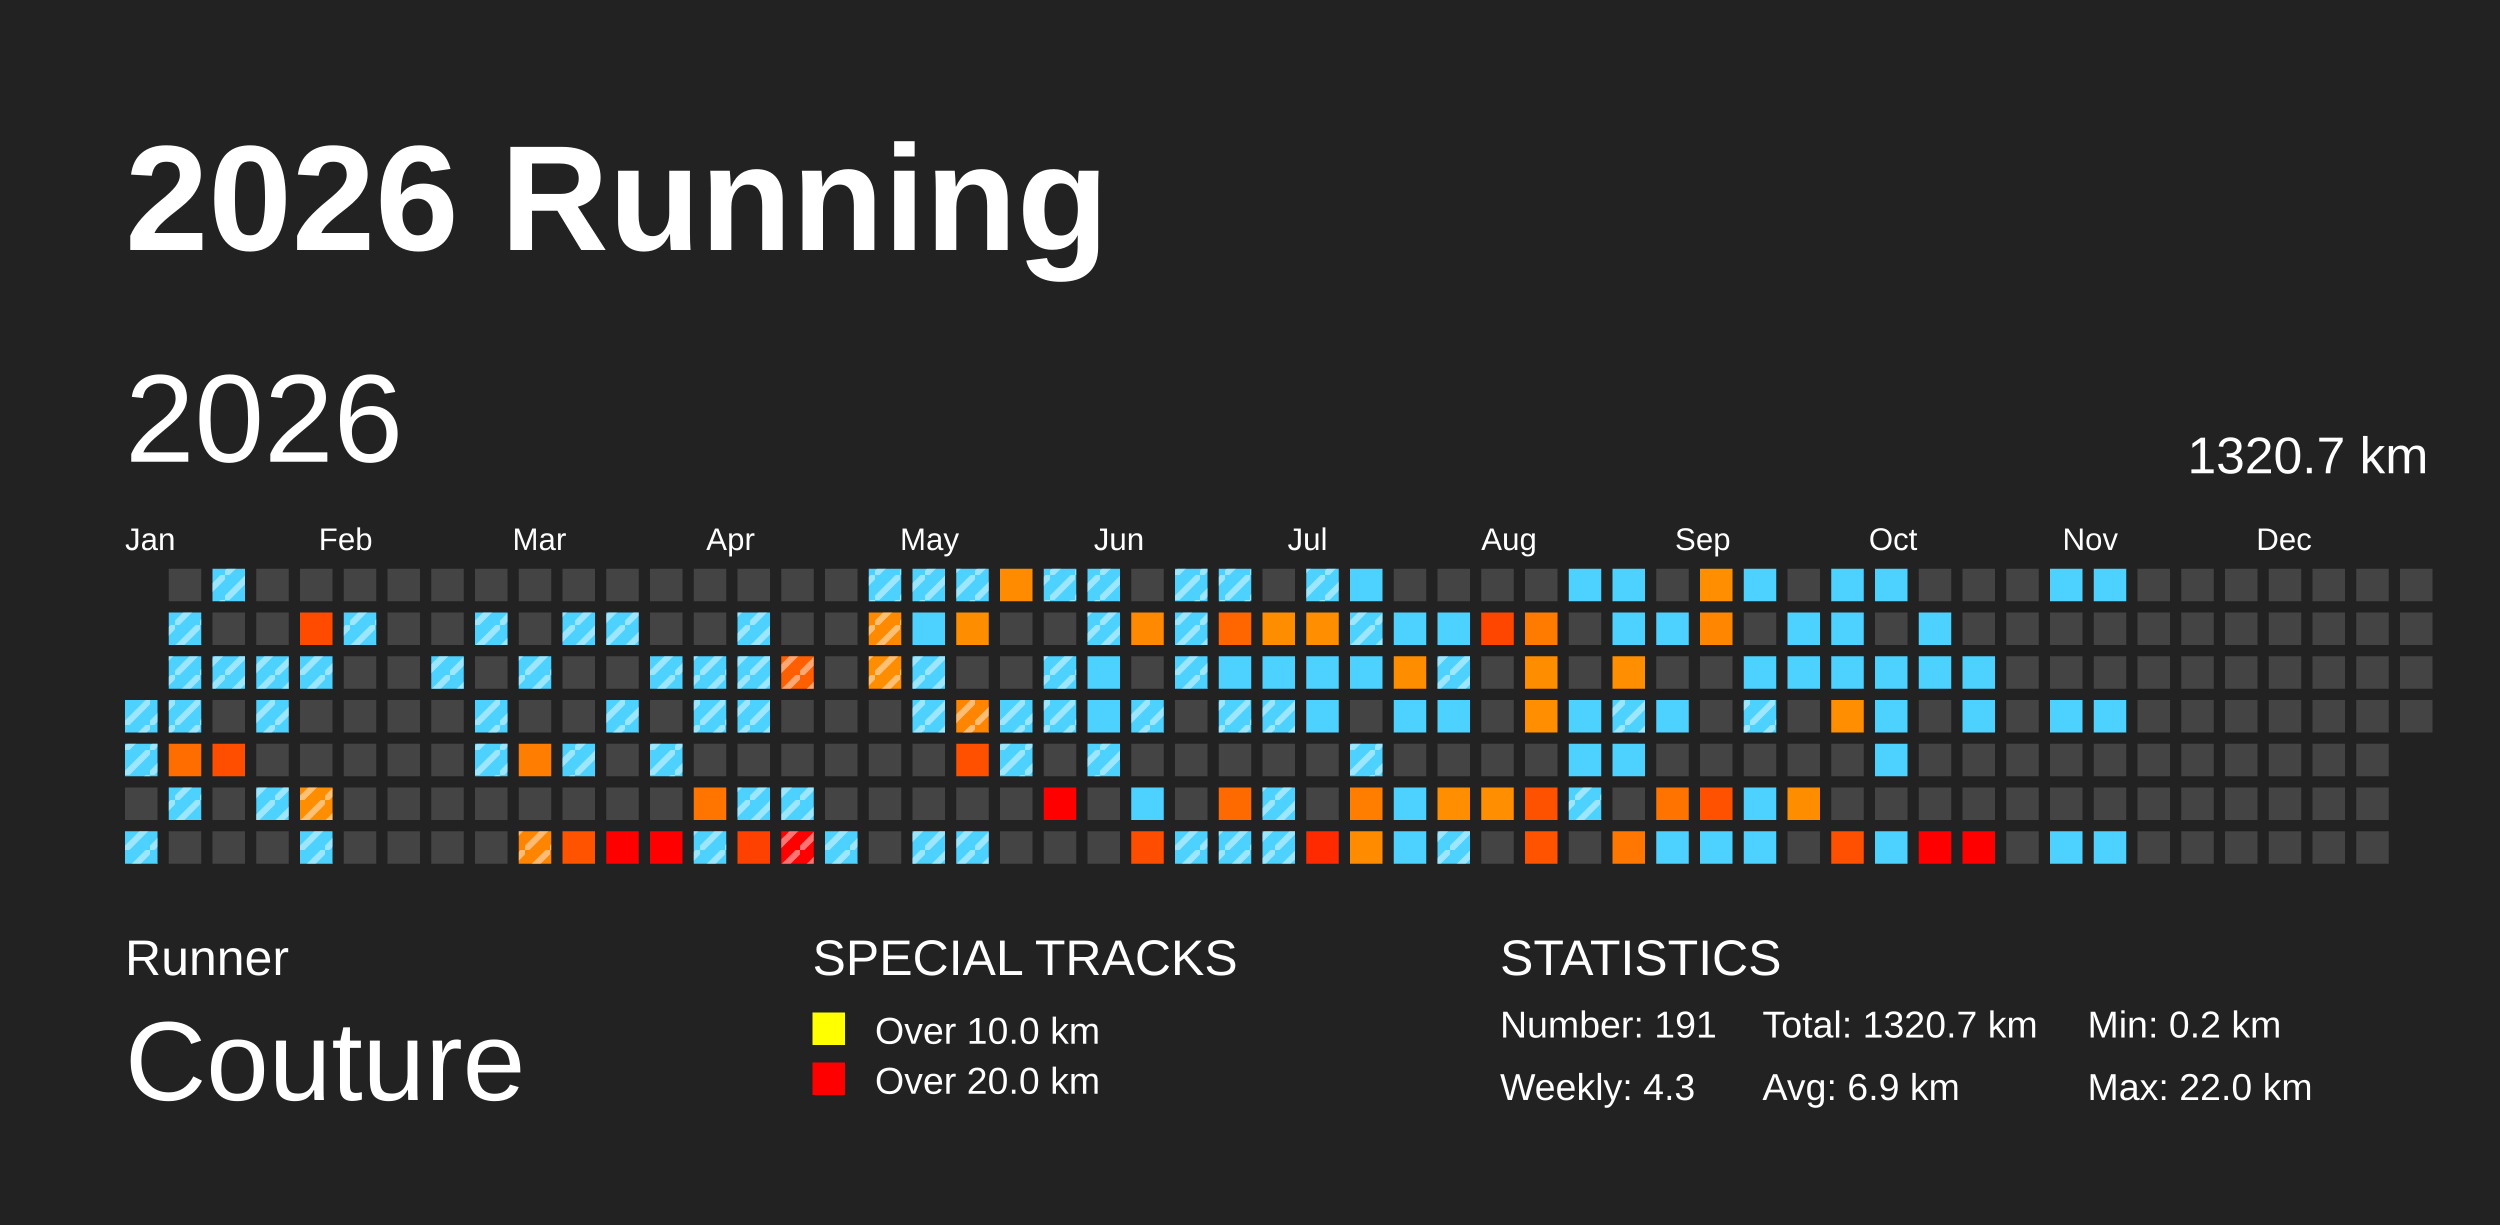
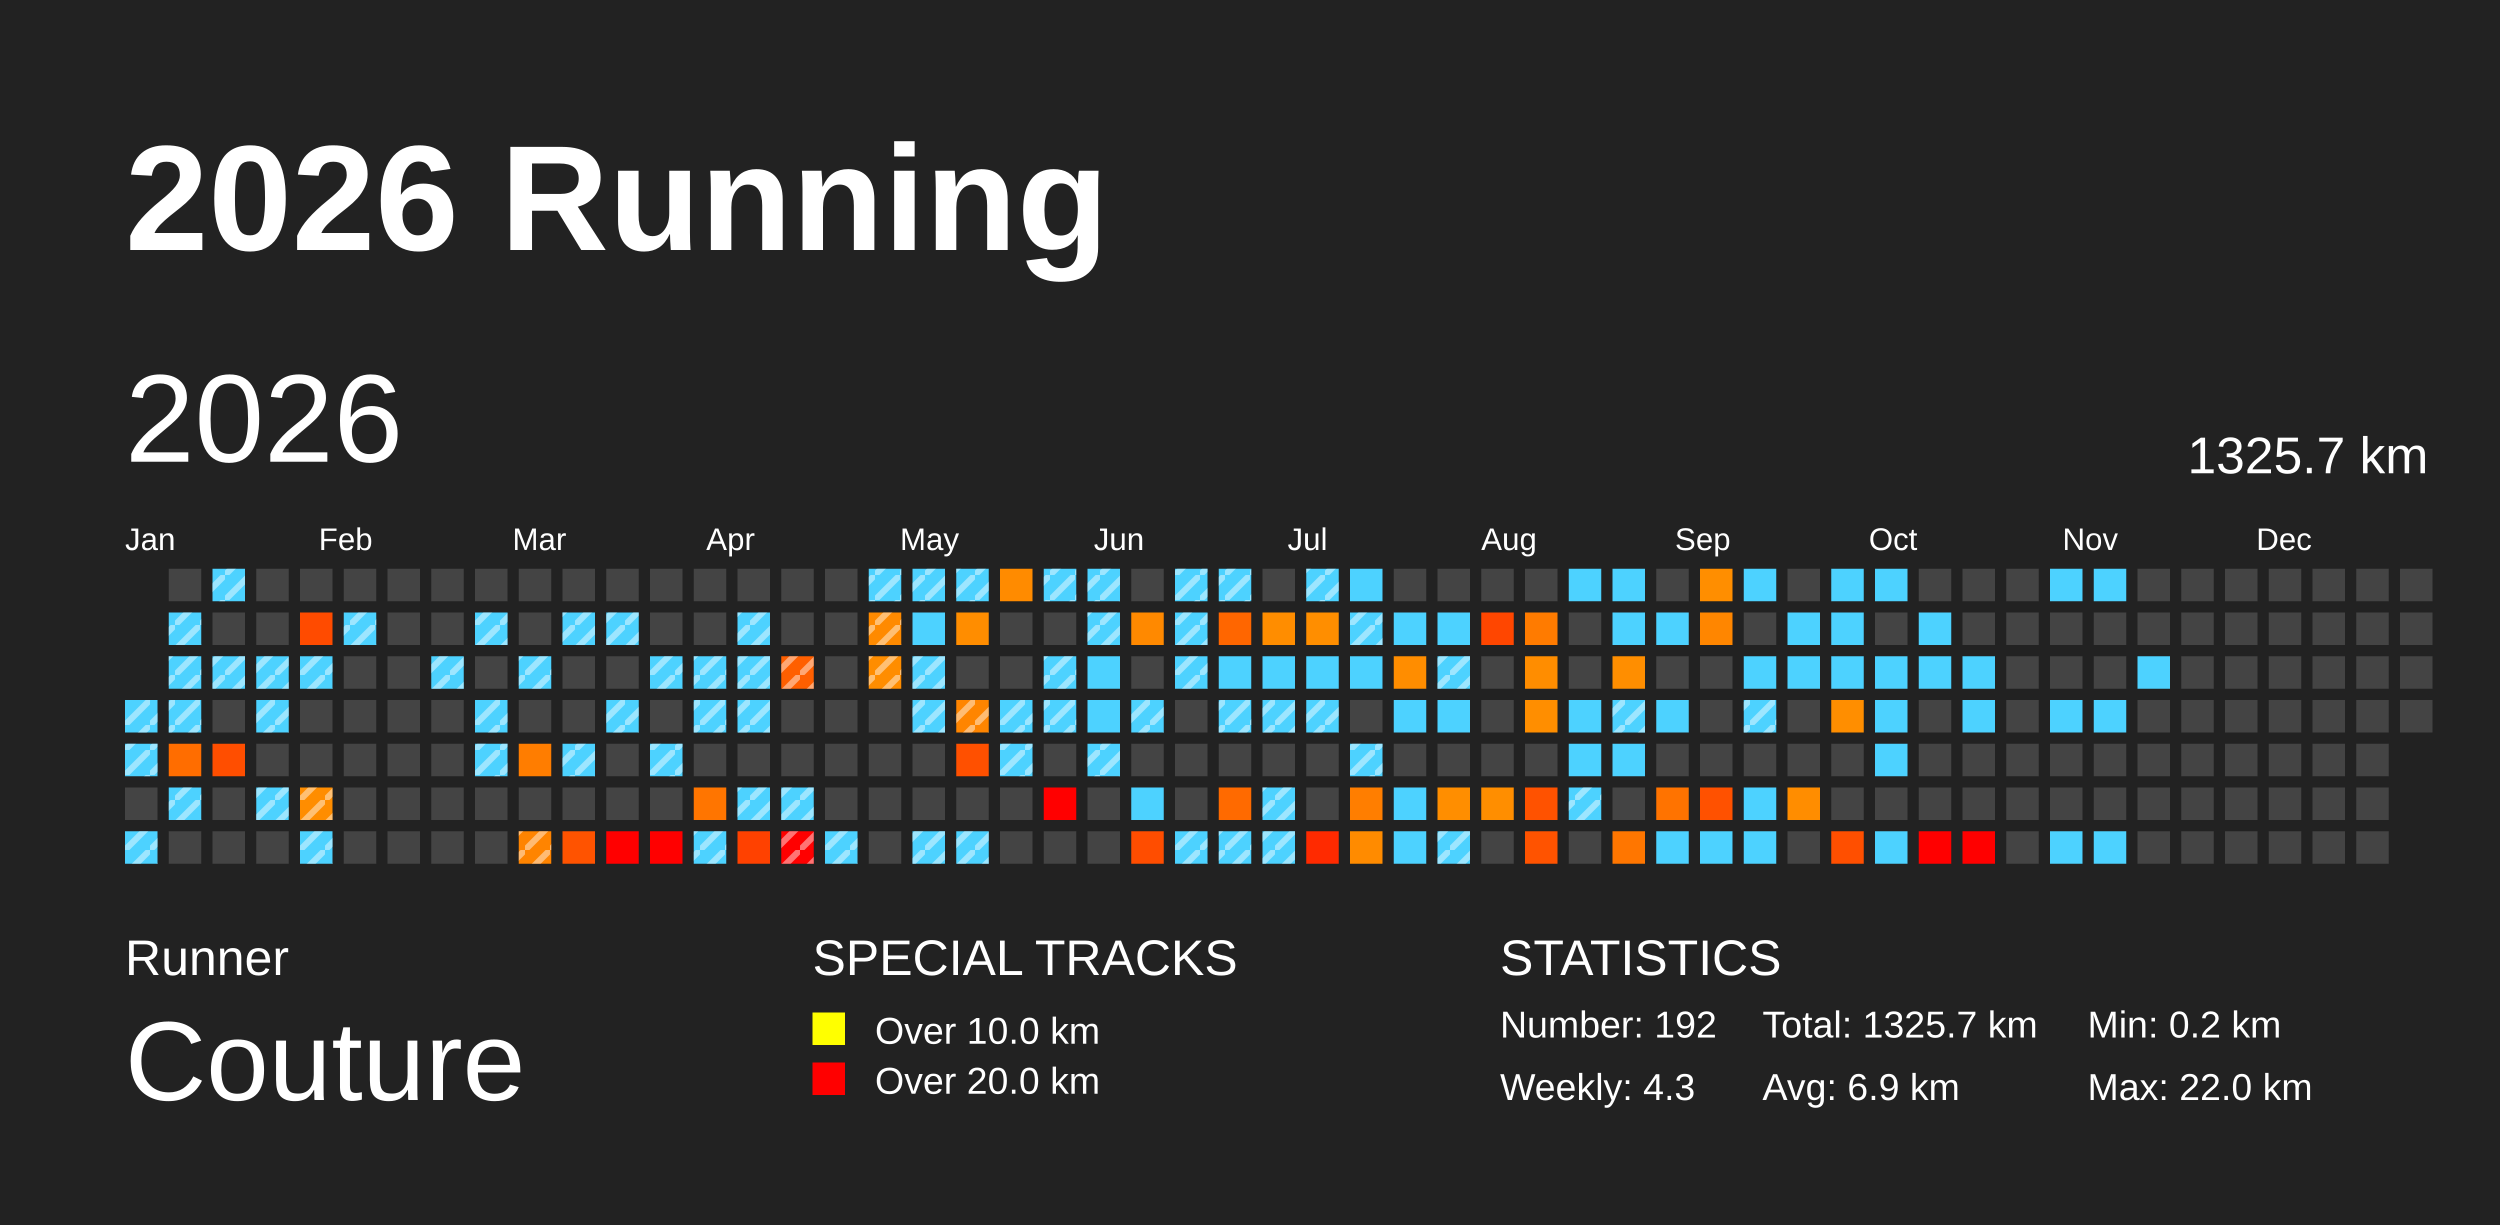
<svg xmlns="http://www.w3.org/2000/svg" baseProfile="full" height="98mm" version="1.1" viewBox="0,0,200,98" width="200mm">
  <defs>
    <pattern height="2" id="indoor-stripe" patternUnits="userSpaceOnUse" width="2">
      <line stroke="white" stroke-opacity="0.45" stroke-width="0.5" x1="0" x2="2" y1="2" y2="0" />
    </pattern>
  </defs>
  <rect fill="#222222" height="98" width="200" x="0" y="0" />
  <text fill="#FFFFFF" style="font-size:12px; font-family:Arial; font-weight:bold;" x="10" y="20">2026 Running</text>
  <text fill="#FFFFFF" style="font-size:4px; font-family:Arial" x="10" y="78">Runner</text>
  <text fill="#FFFFFF" style="font-size:9px; font-family:Arial" x="10" y="88">Couture</text>
  <text fill="#FFFFFF" style="font-size:4px; font-family:Arial" x="65" y="78">SPECIAL TRACKS</text>
  <rect fill="yellow" height="2.6" width="2.6" x="65" y="81" />
  <text fill="#FFFFFF" style="font-size:3px; font-family:Arial" x="70" y="83.5">Over 10.0 km</text>
  <rect fill="red" height="2.6" width="2.6" x="65" y="85" />
  <text fill="#FFFFFF" style="font-size:3px; font-family:Arial" x="70" y="87.5">Over 20.0 km</text>
  <text fill="#FFFFFF" style="font-size:4px; font-family:Arial" x="120" y="78">STATISTICS</text>
-   <text fill="#FFFFFF" style="font-size:3px; font-family:Arial" x="120" y="83">Number: 191</text>
+   <text fill="#FFFFFF" style="font-size:3px; font-family:Arial" x="120" y="83">Number: 192</text>
  <text fill="#FFFFFF" style="font-size:3px; font-family:Arial" x="120" y="88">Weekly: 4.3</text>
-   <text fill="#FFFFFF" style="font-size:3px; font-family:Arial" x="141" y="83">Total: 1320.7 km</text>
+   <text fill="#FFFFFF" style="font-size:3px; font-family:Arial" x="141" y="83">Total: 1325.7 km</text>
  <text fill="#FFFFFF" style="font-size:3px; font-family:Arial" x="141" y="88">Avg: 6.9 km</text>
  <text fill="#FFFFFF" style="font-size:3px; font-family:Arial" x="167" y="83">Min: 0.2 km</text>
  <text fill="#FFFFFF" style="font-size:3px; font-family:Arial" x="167" y="88">Max: 22.0 km</text>
  <text dominant-baseline="hanging" fill="#FFFFFF" style="font-size:10.0px; font-family:Arial;" x="10" y="30">2026</text>
-   <text dominant-baseline="hanging" fill="#FFFFFF" style="font-size:4.125px; font-family:Arial;" x="175" y="35">1320.7 km</text>
+   <text dominant-baseline="hanging" fill="#FFFFFF" style="font-size:4.125px; font-family:Arial;" x="175" y="35">1325.7 km</text>
  <text fill="#FFFFFF" style="font-size:2.5px; font-family:Arial" x="10.0" y="44">Jan</text>
  <text fill="#FFFFFF" style="font-size:2.5px; font-family:Arial" x="25.5" y="44">Feb</text>
  <text fill="#FFFFFF" style="font-size:2.5px; font-family:Arial" x="41.0" y="44">Mar</text>
  <text fill="#FFFFFF" style="font-size:2.5px; font-family:Arial" x="56.5" y="44">Apr</text>
  <text fill="#FFFFFF" style="font-size:2.5px; font-family:Arial" x="72.0" y="44">May</text>
  <text fill="#FFFFFF" style="font-size:2.5px; font-family:Arial" x="87.5" y="44">Jun</text>
  <text fill="#FFFFFF" style="font-size:2.5px; font-family:Arial" x="103.0" y="44">Jul</text>
  <text fill="#FFFFFF" style="font-size:2.5px; font-family:Arial" x="118.5" y="44">Aug</text>
  <text fill="#FFFFFF" style="font-size:2.5px; font-family:Arial" x="134.0" y="44">Sep</text>
  <text fill="#FFFFFF" style="font-size:2.5px; font-family:Arial" x="149.5" y="44">Oct</text>
  <text fill="#FFFFFF" style="font-size:2.5px; font-family:Arial" x="165.0" y="44">Nov</text>
  <text fill="#FFFFFF" style="font-size:2.5px; font-family:Arial" x="180.5" y="44">Dec</text>
  <rect fill="#4dd2ff" height="2.6" width="2.6" x="10.0" y="56.0" />
  <rect fill="url(#indoor-stripe)" height="2.6" style="pointer-events: none;" width="2.6" x="10.0" y="56.0" />
  <rect fill="#4dd2ff" height="2.6" width="2.6" x="10.0" y="59.5" />
  <rect fill="url(#indoor-stripe)" height="2.6" style="pointer-events: none;" width="2.6" x="10.0" y="59.5" />
  <rect fill="#444444" height="2.6" width="2.6" x="10.0" y="63.0" />
  <rect fill="#4dd2ff" height="2.6" width="2.6" x="10.0" y="66.5" />
  <rect fill="url(#indoor-stripe)" height="2.6" style="pointer-events: none;" width="2.6" x="10.0" y="66.5" />
  <rect fill="#444444" height="2.6" width="2.6" x="13.5" y="45.5" />
  <rect fill="#4dd2ff" height="2.6" width="2.6" x="13.5" y="49.0" />
  <rect fill="url(#indoor-stripe)" height="2.6" style="pointer-events: none;" width="2.6" x="13.5" y="49.0" />
  <rect fill="#4dd2ff" height="2.6" width="2.6" x="13.5" y="52.5" />
  <rect fill="url(#indoor-stripe)" height="2.6" style="pointer-events: none;" width="2.6" x="13.5" y="52.5" />
  <rect fill="#4dd2ff" height="2.6" width="2.6" x="13.5" y="56.0" />
  <rect fill="url(#indoor-stripe)" height="2.6" style="pointer-events: none;" width="2.6" x="13.5" y="56.0" />
  <rect fill="#ff6d00" height="2.6" width="2.6" x="13.5" y="59.5" />
  <rect fill="#4dd2ff" height="2.6" width="2.6" x="13.5" y="63.0" />
  <rect fill="url(#indoor-stripe)" height="2.6" style="pointer-events: none;" width="2.6" x="13.5" y="63.0" />
  <rect fill="#444444" height="2.6" width="2.6" x="13.5" y="66.5" />
  <rect fill="#4dd2ff" height="2.6" width="2.6" x="17.0" y="45.5" />
  <rect fill="url(#indoor-stripe)" height="2.6" style="pointer-events: none;" width="2.6" x="17.0" y="45.5" />
  <rect fill="#444444" height="2.6" width="2.6" x="17.0" y="49.0" />
  <rect fill="#4dd2ff" height="2.6" width="2.6" x="17.0" y="52.5" />
  <rect fill="url(#indoor-stripe)" height="2.6" style="pointer-events: none;" width="2.6" x="17.0" y="52.5" />
  <rect fill="#444444" height="2.6" width="2.6" x="17.0" y="56.0" />
  <rect fill="#ff4e00" height="2.6" width="2.6" x="17.0" y="59.5" />
  <rect fill="#444444" height="2.6" width="2.6" x="17.0" y="63.0" />
  <rect fill="#444444" height="2.6" width="2.6" x="17.0" y="66.5" />
  <rect fill="#444444" height="2.6" width="2.6" x="20.5" y="45.5" />
  <rect fill="#444444" height="2.6" width="2.6" x="20.5" y="49.0" />
  <rect fill="#4dd2ff" height="2.6" width="2.6" x="20.5" y="52.5" />
  <rect fill="url(#indoor-stripe)" height="2.6" style="pointer-events: none;" width="2.6" x="20.5" y="52.5" />
  <rect fill="#4dd2ff" height="2.6" width="2.6" x="20.5" y="56.0" />
  <rect fill="url(#indoor-stripe)" height="2.6" style="pointer-events: none;" width="2.6" x="20.5" y="56.0" />
  <rect fill="#444444" height="2.6" width="2.6" x="20.5" y="59.5" />
  <rect fill="#4dd2ff" height="2.6" width="2.6" x="20.5" y="63.0" />
  <rect fill="url(#indoor-stripe)" height="2.6" style="pointer-events: none;" width="2.6" x="20.5" y="63.0" />
  <rect fill="#444444" height="2.6" width="2.6" x="20.5" y="66.5" />
  <rect fill="#444444" height="2.6" width="2.6" x="24.0" y="45.5" />
  <rect fill="#ff4b00" height="2.6" width="2.6" x="24.0" y="49.0" />
  <rect fill="#4dd2ff" height="2.6" width="2.6" x="24.0" y="52.5" />
  <rect fill="url(#indoor-stripe)" height="2.6" style="pointer-events: none;" width="2.6" x="24.0" y="52.5" />
  <rect fill="#444444" height="2.6" width="2.6" x="24.0" y="56.0" />
  <rect fill="#444444" height="2.6" width="2.6" x="24.0" y="59.5" />
  <rect fill="#ff8d00" height="2.6" width="2.6" x="24.0" y="63.0" />
  <rect fill="url(#indoor-stripe)" height="2.6" style="pointer-events: none;" width="2.6" x="24.0" y="63.0" />
  <rect fill="#4dd2ff" height="2.6" width="2.6" x="24.0" y="66.5" />
  <rect fill="url(#indoor-stripe)" height="2.6" style="pointer-events: none;" width="2.6" x="24.0" y="66.5" />
  <rect fill="#444444" height="2.6" width="2.6" x="27.5" y="45.5" />
  <rect fill="#4dd2ff" height="2.6" width="2.6" x="27.5" y="49.0" />
  <rect fill="url(#indoor-stripe)" height="2.6" style="pointer-events: none;" width="2.6" x="27.5" y="49.0" />
  <rect fill="#444444" height="2.6" width="2.6" x="27.5" y="52.5" />
  <rect fill="#444444" height="2.6" width="2.6" x="27.5" y="56.0" />
  <rect fill="#444444" height="2.6" width="2.6" x="27.5" y="59.5" />
  <rect fill="#444444" height="2.6" width="2.6" x="27.5" y="63.0" />
  <rect fill="#444444" height="2.6" width="2.6" x="27.5" y="66.5" />
  <rect fill="#444444" height="2.6" width="2.6" x="31.0" y="45.5" />
  <rect fill="#444444" height="2.6" width="2.6" x="31.0" y="49.0" />
  <rect fill="#444444" height="2.6" width="2.6" x="31.0" y="52.5" />
  <rect fill="#444444" height="2.6" width="2.6" x="31.0" y="56.0" />
  <rect fill="#444444" height="2.6" width="2.6" x="31.0" y="59.5" />
  <rect fill="#444444" height="2.6" width="2.6" x="31.0" y="63.0" />
  <rect fill="#444444" height="2.6" width="2.6" x="31.0" y="66.5" />
  <rect fill="#444444" height="2.6" width="2.6" x="34.5" y="45.5" />
  <rect fill="#444444" height="2.6" width="2.6" x="34.5" y="49.0" />
  <rect fill="#4dd2ff" height="2.6" width="2.6" x="34.5" y="52.5" />
  <rect fill="url(#indoor-stripe)" height="2.6" style="pointer-events: none;" width="2.6" x="34.5" y="52.5" />
  <rect fill="#444444" height="2.6" width="2.6" x="34.5" y="56.0" />
  <rect fill="#444444" height="2.6" width="2.6" x="34.5" y="59.5" />
  <rect fill="#444444" height="2.6" width="2.6" x="34.5" y="63.0" />
  <rect fill="#444444" height="2.6" width="2.6" x="34.5" y="66.5" />
  <rect fill="#444444" height="2.6" width="2.6" x="38.0" y="45.5" />
  <rect fill="#4dd2ff" height="2.6" width="2.6" x="38.0" y="49.0" />
  <rect fill="url(#indoor-stripe)" height="2.6" style="pointer-events: none;" width="2.6" x="38.0" y="49.0" />
  <rect fill="#444444" height="2.6" width="2.6" x="38.0" y="52.5" />
  <rect fill="#4dd2ff" height="2.6" width="2.6" x="38.0" y="56.0" />
  <rect fill="url(#indoor-stripe)" height="2.6" style="pointer-events: none;" width="2.6" x="38.0" y="56.0" />
  <rect fill="#4dd2ff" height="2.6" width="2.6" x="38.0" y="59.5" />
  <rect fill="url(#indoor-stripe)" height="2.6" style="pointer-events: none;" width="2.6" x="38.0" y="59.5" />
  <rect fill="#444444" height="2.6" width="2.6" x="38.0" y="63.0" />
  <rect fill="#444444" height="2.6" width="2.6" x="38.0" y="66.5" />
  <rect fill="#444444" height="2.6" width="2.6" x="41.5" y="45.5" />
  <rect fill="#444444" height="2.6" width="2.6" x="41.5" y="49.0" />
  <rect fill="#4dd2ff" height="2.6" width="2.6" x="41.5" y="52.5" />
  <rect fill="url(#indoor-stripe)" height="2.6" style="pointer-events: none;" width="2.6" x="41.5" y="52.5" />
  <rect fill="#444444" height="2.6" width="2.6" x="41.5" y="56.0" />
  <rect fill="#ff7d00" height="2.6" width="2.6" x="41.5" y="59.5" />
  <rect fill="#444444" height="2.6" width="2.6" x="41.5" y="63.0" />
  <rect fill="#ff8400" height="2.6" width="2.6" x="41.5" y="66.5" />
  <rect fill="url(#indoor-stripe)" height="2.6" style="pointer-events: none;" width="2.6" x="41.5" y="66.5" />
  <rect fill="#444444" height="2.6" width="2.6" x="45.0" y="45.5" />
  <rect fill="#4dd2ff" height="2.6" width="2.6" x="45.0" y="49.0" />
  <rect fill="url(#indoor-stripe)" height="2.6" style="pointer-events: none;" width="2.6" x="45.0" y="49.0" />
  <rect fill="#444444" height="2.6" width="2.6" x="45.0" y="52.5" />
  <rect fill="#444444" height="2.6" width="2.6" x="45.0" y="56.0" />
  <rect fill="#4dd2ff" height="2.6" width="2.6" x="45.0" y="59.5" />
  <rect fill="url(#indoor-stripe)" height="2.6" style="pointer-events: none;" width="2.6" x="45.0" y="59.5" />
  <rect fill="#444444" height="2.6" width="2.6" x="45.0" y="63.0" />
  <rect fill="#ff5300" height="2.6" width="2.6" x="45.0" y="66.5" />
  <rect fill="#444444" height="2.6" width="2.6" x="48.5" y="45.5" />
  <rect fill="#4dd2ff" height="2.6" width="2.6" x="48.5" y="49.0" />
  <rect fill="url(#indoor-stripe)" height="2.6" style="pointer-events: none;" width="2.6" x="48.5" y="49.0" />
  <rect fill="#444444" height="2.6" width="2.6" x="48.5" y="52.5" />
  <rect fill="#4dd2ff" height="2.6" width="2.6" x="48.5" y="56.0" />
  <rect fill="url(#indoor-stripe)" height="2.6" style="pointer-events: none;" width="2.6" x="48.5" y="56.0" />
  <rect fill="#444444" height="2.6" width="2.6" x="48.5" y="59.5" />
  <rect fill="#444444" height="2.6" width="2.6" x="48.5" y="63.0" />
  <rect fill="red" height="2.6" width="2.6" x="48.5" y="66.5" />
  <rect fill="#444444" height="2.6" width="2.6" x="52.0" y="45.5" />
  <rect fill="#444444" height="2.6" width="2.6" x="52.0" y="49.0" />
  <rect fill="#4dd2ff" height="2.6" width="2.6" x="52.0" y="52.5" />
  <rect fill="url(#indoor-stripe)" height="2.6" style="pointer-events: none;" width="2.6" x="52.0" y="52.5" />
  <rect fill="#444444" height="2.6" width="2.6" x="52.0" y="56.0" />
  <rect fill="#4dd2ff" height="2.6" width="2.6" x="52.0" y="59.5" />
  <rect fill="url(#indoor-stripe)" height="2.6" style="pointer-events: none;" width="2.6" x="52.0" y="59.5" />
  <rect fill="#444444" height="2.6" width="2.6" x="52.0" y="63.0" />
  <rect fill="red" height="2.6" width="2.6" x="52.0" y="66.5" />
  <rect fill="#444444" height="2.6" width="2.6" x="55.5" y="45.5" />
  <rect fill="#444444" height="2.6" width="2.6" x="55.5" y="49.0" />
  <rect fill="#4dd2ff" height="2.6" width="2.6" x="55.5" y="52.5" />
  <rect fill="url(#indoor-stripe)" height="2.6" style="pointer-events: none;" width="2.6" x="55.5" y="52.5" />
  <rect fill="#4dd2ff" height="2.6" width="2.6" x="55.5" y="56.0" />
  <rect fill="url(#indoor-stripe)" height="2.6" style="pointer-events: none;" width="2.6" x="55.5" y="56.0" />
  <rect fill="#444444" height="2.6" width="2.6" x="55.5" y="59.5" />
  <rect fill="#ff7500" height="2.6" width="2.6" x="55.5" y="63.0" />
  <rect fill="#4dd2ff" height="2.6" width="2.6" x="55.5" y="66.5" />
  <rect fill="url(#indoor-stripe)" height="2.6" style="pointer-events: none;" width="2.6" x="55.5" y="66.5" />
  <rect fill="#444444" height="2.6" width="2.6" x="59.0" y="45.5" />
  <rect fill="#4dd2ff" height="2.6" width="2.6" x="59.0" y="49.0" />
  <rect fill="url(#indoor-stripe)" height="2.6" style="pointer-events: none;" width="2.6" x="59.0" y="49.0" />
  <rect fill="#4dd2ff" height="2.6" width="2.6" x="59.0" y="52.5" />
  <rect fill="url(#indoor-stripe)" height="2.6" style="pointer-events: none;" width="2.6" x="59.0" y="52.5" />
  <rect fill="#4dd2ff" height="2.6" width="2.6" x="59.0" y="56.0" />
  <rect fill="url(#indoor-stripe)" height="2.6" style="pointer-events: none;" width="2.6" x="59.0" y="56.0" />
  <rect fill="#444444" height="2.6" width="2.6" x="59.0" y="59.5" />
  <rect fill="#4dd2ff" height="2.6" width="2.6" x="59.0" y="63.0" />
  <rect fill="url(#indoor-stripe)" height="2.6" style="pointer-events: none;" width="2.6" x="59.0" y="63.0" />
  <rect fill="#ff4100" height="2.6" width="2.6" x="59.0" y="66.5" />
  <rect fill="#444444" height="2.6" width="2.6" x="62.5" y="45.5" />
  <rect fill="#444444" height="2.6" width="2.6" x="62.5" y="49.0" />
  <rect fill="#ff5f00" height="2.6" width="2.6" x="62.5" y="52.5" />
  <rect fill="url(#indoor-stripe)" height="2.6" style="pointer-events: none;" width="2.6" x="62.5" y="52.5" />
  <rect fill="#444444" height="2.6" width="2.6" x="62.5" y="56.0" />
  <rect fill="#444444" height="2.6" width="2.6" x="62.5" y="59.5" />
  <rect fill="#4dd2ff" height="2.6" width="2.6" x="62.5" y="63.0" />
  <rect fill="url(#indoor-stripe)" height="2.6" style="pointer-events: none;" width="2.6" x="62.5" y="63.0" />
  <rect fill="red" height="2.6" width="2.6" x="62.5" y="66.5" />
  <rect fill="url(#indoor-stripe)" height="2.6" style="pointer-events: none;" width="2.6" x="62.5" y="66.5" />
  <rect fill="#444444" height="2.6" width="2.6" x="66.0" y="45.5" />
  <rect fill="#444444" height="2.6" width="2.6" x="66.0" y="49.0" />
  <rect fill="#444444" height="2.6" width="2.6" x="66.0" y="52.5" />
  <rect fill="#444444" height="2.6" width="2.6" x="66.0" y="56.0" />
  <rect fill="#444444" height="2.6" width="2.6" x="66.0" y="59.5" />
  <rect fill="#444444" height="2.6" width="2.6" x="66.0" y="63.0" />
  <rect fill="#4dd2ff" height="2.6" width="2.6" x="66.0" y="66.5" />
  <rect fill="url(#indoor-stripe)" height="2.6" style="pointer-events: none;" width="2.6" x="66.0" y="66.5" />
  <rect fill="#4dd2ff" height="2.6" width="2.6" x="69.5" y="45.5" />
  <rect fill="url(#indoor-stripe)" height="2.6" style="pointer-events: none;" width="2.6" x="69.5" y="45.5" />
  <rect fill="#ff8a00" height="2.6" width="2.6" x="69.5" y="49.0" />
  <rect fill="url(#indoor-stripe)" height="2.6" style="pointer-events: none;" width="2.6" x="69.5" y="49.0" />
  <rect fill="#ff8d00" height="2.6" width="2.6" x="69.5" y="52.5" />
  <rect fill="url(#indoor-stripe)" height="2.6" style="pointer-events: none;" width="2.6" x="69.5" y="52.5" />
  <rect fill="#444444" height="2.6" width="2.6" x="69.5" y="56.0" />
  <rect fill="#444444" height="2.6" width="2.6" x="69.5" y="59.5" />
  <rect fill="#444444" height="2.6" width="2.6" x="69.5" y="63.0" />
  <rect fill="#444444" height="2.6" width="2.6" x="69.5" y="66.5" />
  <rect fill="#4dd2ff" height="2.6" width="2.6" x="73.0" y="45.5" />
  <rect fill="url(#indoor-stripe)" height="2.6" style="pointer-events: none;" width="2.6" x="73.0" y="45.5" />
  <rect fill="#4dd2ff" height="2.6" width="2.6" x="73.0" y="49.0" />
  <rect fill="#4dd2ff" height="2.6" width="2.6" x="73.0" y="52.5" />
  <rect fill="url(#indoor-stripe)" height="2.6" style="pointer-events: none;" width="2.6" x="73.0" y="52.5" />
  <rect fill="#4dd2ff" height="2.6" width="2.6" x="73.0" y="56.0" />
  <rect fill="url(#indoor-stripe)" height="2.6" style="pointer-events: none;" width="2.6" x="73.0" y="56.0" />
  <rect fill="#444444" height="2.6" width="2.6" x="73.0" y="59.5" />
  <rect fill="#444444" height="2.6" width="2.6" x="73.0" y="63.0" />
  <rect fill="#4dd2ff" height="2.6" width="2.6" x="73.0" y="66.5" />
  <rect fill="url(#indoor-stripe)" height="2.6" style="pointer-events: none;" width="2.6" x="73.0" y="66.5" />
  <rect fill="#4dd2ff" height="2.6" width="2.6" x="76.5" y="45.5" />
  <rect fill="url(#indoor-stripe)" height="2.6" style="pointer-events: none;" width="2.6" x="76.5" y="45.5" />
  <rect fill="#ff8d00" height="2.6" width="2.6" x="76.5" y="49.0" />
  <rect fill="#444444" height="2.6" width="2.6" x="76.5" y="52.5" />
  <rect fill="#ff8500" height="2.6" width="2.6" x="76.5" y="56.0" />
  <rect fill="url(#indoor-stripe)" height="2.6" style="pointer-events: none;" width="2.6" x="76.5" y="56.0" />
  <rect fill="#ff5000" height="2.6" width="2.6" x="76.5" y="59.5" />
  <rect fill="#444444" height="2.6" width="2.6" x="76.5" y="63.0" />
  <rect fill="#4dd2ff" height="2.6" width="2.6" x="76.5" y="66.5" />
  <rect fill="url(#indoor-stripe)" height="2.6" style="pointer-events: none;" width="2.6" x="76.5" y="66.5" />
  <rect fill="#ff8b00" height="2.6" width="2.6" x="80.0" y="45.5" />
  <rect fill="#444444" height="2.6" width="2.6" x="80.0" y="49.0" />
  <rect fill="#444444" height="2.6" width="2.6" x="80.0" y="52.5" />
  <rect fill="#4dd2ff" height="2.6" width="2.6" x="80.0" y="56.0" />
  <rect fill="url(#indoor-stripe)" height="2.6" style="pointer-events: none;" width="2.6" x="80.0" y="56.0" />
  <rect fill="#4dd2ff" height="2.6" width="2.6" x="80.0" y="59.5" />
  <rect fill="url(#indoor-stripe)" height="2.6" style="pointer-events: none;" width="2.6" x="80.0" y="59.5" />
  <rect fill="#444444" height="2.6" width="2.6" x="80.0" y="63.0" />
  <rect fill="#444444" height="2.6" width="2.6" x="80.0" y="66.5" />
  <rect fill="#4dd2ff" height="2.6" width="2.6" x="83.5" y="45.5" />
  <rect fill="url(#indoor-stripe)" height="2.6" style="pointer-events: none;" width="2.6" x="83.5" y="45.5" />
  <rect fill="#444444" height="2.6" width="2.6" x="83.5" y="49.0" />
  <rect fill="#4dd2ff" height="2.6" width="2.6" x="83.5" y="52.5" />
  <rect fill="url(#indoor-stripe)" height="2.6" style="pointer-events: none;" width="2.6" x="83.5" y="52.5" />
  <rect fill="#4dd2ff" height="2.6" width="2.6" x="83.5" y="56.0" />
  <rect fill="url(#indoor-stripe)" height="2.6" style="pointer-events: none;" width="2.6" x="83.5" y="56.0" />
  <rect fill="#444444" height="2.6" width="2.6" x="83.5" y="59.5" />
  <rect fill="red" height="2.6" width="2.6" x="83.5" y="63.0" />
  <rect fill="#444444" height="2.6" width="2.6" x="83.5" y="66.5" />
  <rect fill="#4dd2ff" height="2.6" width="2.6" x="87.0" y="45.5" />
  <rect fill="url(#indoor-stripe)" height="2.6" style="pointer-events: none;" width="2.6" x="87.0" y="45.5" />
  <rect fill="#4dd2ff" height="2.6" width="2.6" x="87.0" y="49.0" />
  <rect fill="url(#indoor-stripe)" height="2.6" style="pointer-events: none;" width="2.6" x="87.0" y="49.0" />
  <rect fill="#4dd2ff" height="2.6" width="2.6" x="87.0" y="52.5" />
  <rect fill="#4dd2ff" height="2.6" width="2.6" x="87.0" y="56.0" />
  <rect fill="#4dd2ff" height="2.6" width="2.6" x="87.0" y="59.5" />
  <rect fill="url(#indoor-stripe)" height="2.6" style="pointer-events: none;" width="2.6" x="87.0" y="59.5" />
  <rect fill="#444444" height="2.6" width="2.6" x="87.0" y="63.0" />
  <rect fill="#444444" height="2.6" width="2.6" x="87.0" y="66.5" />
  <rect fill="#444444" height="2.6" width="2.6" x="90.5" y="45.5" />
  <rect fill="#ff8900" height="2.6" width="2.6" x="90.5" y="49.0" />
  <rect fill="#444444" height="2.6" width="2.6" x="90.5" y="52.5" />
  <rect fill="#4dd2ff" height="2.6" width="2.6" x="90.5" y="56.0" />
  <rect fill="url(#indoor-stripe)" height="2.6" style="pointer-events: none;" width="2.6" x="90.5" y="56.0" />
  <rect fill="#444444" height="2.6" width="2.6" x="90.5" y="59.5" />
  <rect fill="#4dd2ff" height="2.6" width="2.6" x="90.5" y="63.0" />
  <rect fill="#ff4d00" height="2.6" width="2.6" x="90.5" y="66.5" />
  <rect fill="#4dd2ff" height="2.6" width="2.6" x="94.0" y="45.5" />
  <rect fill="url(#indoor-stripe)" height="2.6" style="pointer-events: none;" width="2.6" x="94.0" y="45.5" />
  <rect fill="#4dd2ff" height="2.6" width="2.6" x="94.0" y="49.0" />
  <rect fill="url(#indoor-stripe)" height="2.6" style="pointer-events: none;" width="2.6" x="94.0" y="49.0" />
  <rect fill="#4dd2ff" height="2.6" width="2.6" x="94.0" y="52.5" />
  <rect fill="url(#indoor-stripe)" height="2.6" style="pointer-events: none;" width="2.6" x="94.0" y="52.5" />
  <rect fill="#444444" height="2.6" width="2.6" x="94.0" y="56.0" />
  <rect fill="#444444" height="2.6" width="2.6" x="94.0" y="59.5" />
  <rect fill="#444444" height="2.6" width="2.6" x="94.0" y="63.0" />
  <rect fill="#4dd2ff" height="2.6" width="2.6" x="94.0" y="66.5" />
  <rect fill="url(#indoor-stripe)" height="2.6" style="pointer-events: none;" width="2.6" x="94.0" y="66.5" />
  <rect fill="#4dd2ff" height="2.6" width="2.6" x="97.5" y="45.5" />
  <rect fill="url(#indoor-stripe)" height="2.6" style="pointer-events: none;" width="2.6" x="97.5" y="45.5" />
  <rect fill="#ff6600" height="2.6" width="2.6" x="97.5" y="49.0" />
  <rect fill="#4dd2ff" height="2.6" width="2.6" x="97.5" y="52.5" />
  <rect fill="#4dd2ff" height="2.6" width="2.6" x="97.5" y="56.0" />
  <rect fill="url(#indoor-stripe)" height="2.6" style="pointer-events: none;" width="2.6" x="97.5" y="56.0" />
  <rect fill="#444444" height="2.6" width="2.6" x="97.5" y="59.5" />
  <rect fill="#ff6a00" height="2.6" width="2.6" x="97.5" y="63.0" />
  <rect fill="#4dd2ff" height="2.6" width="2.6" x="97.5" y="66.5" />
  <rect fill="url(#indoor-stripe)" height="2.6" style="pointer-events: none;" width="2.6" x="97.5" y="66.5" />
  <rect fill="#444444" height="2.6" width="2.6" x="101.0" y="45.5" />
  <rect fill="#ff8d00" height="2.6" width="2.6" x="101.0" y="49.0" />
  <rect fill="#4dd2ff" height="2.6" width="2.6" x="101.0" y="52.5" />
  <rect fill="#4dd2ff" height="2.6" width="2.6" x="101.0" y="56.0" />
  <rect fill="url(#indoor-stripe)" height="2.6" style="pointer-events: none;" width="2.6" x="101.0" y="56.0" />
  <rect fill="#444444" height="2.6" width="2.6" x="101.0" y="59.5" />
  <rect fill="#4dd2ff" height="2.6" width="2.6" x="101.0" y="63.0" />
  <rect fill="url(#indoor-stripe)" height="2.6" style="pointer-events: none;" width="2.6" x="101.0" y="63.0" />
  <rect fill="#4dd2ff" height="2.6" width="2.6" x="101.0" y="66.5" />
  <rect fill="url(#indoor-stripe)" height="2.6" style="pointer-events: none;" width="2.6" x="101.0" y="66.5" />
  <rect fill="#4dd2ff" height="2.6" width="2.6" x="104.5" y="45.5" />
  <rect fill="url(#indoor-stripe)" height="2.6" style="pointer-events: none;" width="2.6" x="104.5" y="45.5" />
  <rect fill="#ff8e00" height="2.6" width="2.6" x="104.5" y="49.0" />
  <rect fill="#4dd2ff" height="2.6" width="2.6" x="104.5" y="52.5" />
  <rect fill="#4dd2ff" height="2.6" width="2.6" x="104.5" y="56.0" />
+   <rect fill="url(#indoor-stripe)" height="2.6" style="pointer-events: none;" width="2.6" x="104.5" y="56.0" />
  <rect fill="#444444" height="2.6" width="2.6" x="104.5" y="59.5" />
  <rect fill="#444444" height="2.6" width="2.6" x="104.5" y="63.0" />
  <rect fill="#ff2a00" height="2.6" width="2.6" x="104.5" y="66.5" />
  <rect fill="#4dd2ff" height="2.6" width="2.6" x="108.0" y="45.5" />
  <rect fill="#4dd2ff" height="2.6" width="2.6" x="108.0" y="49.0" />
  <rect fill="url(#indoor-stripe)" height="2.6" style="pointer-events: none;" width="2.6" x="108.0" y="49.0" />
  <rect fill="#4dd2ff" height="2.6" width="2.6" x="108.0" y="52.5" />
  <rect fill="#444444" height="2.6" width="2.6" x="108.0" y="56.0" />
  <rect fill="#4dd2ff" height="2.6" width="2.6" x="108.0" y="59.5" />
  <rect fill="url(#indoor-stripe)" height="2.6" style="pointer-events: none;" width="2.6" x="108.0" y="59.5" />
  <rect fill="#ff7e00" height="2.6" width="2.6" x="108.0" y="63.0" />
  <rect fill="#ff8b00" height="2.6" width="2.6" x="108.0" y="66.5" />
  <rect fill="#444444" height="2.6" width="2.6" x="111.5" y="45.5" />
  <rect fill="#4dd2ff" height="2.6" width="2.6" x="111.5" y="49.0" />
  <rect fill="#ff8d00" height="2.6" width="2.6" x="111.5" y="52.5" />
  <rect fill="#4dd2ff" height="2.6" width="2.6" x="111.5" y="56.0" />
  <rect fill="#444444" height="2.6" width="2.6" x="111.5" y="59.5" />
  <rect fill="#4dd2ff" height="2.6" width="2.6" x="111.5" y="63.0" />
  <rect fill="#4dd2ff" height="2.6" width="2.6" x="111.5" y="66.5" />
  <rect fill="#444444" height="2.6" width="2.6" x="115.0" y="45.5" />
  <rect fill="#4dd2ff" height="2.6" width="2.6" x="115.0" y="49.0" />
  <rect fill="#4dd2ff" height="2.6" width="2.6" x="115.0" y="52.5" />
  <rect fill="url(#indoor-stripe)" height="2.6" style="pointer-events: none;" width="2.6" x="115.0" y="52.5" />
  <rect fill="#4dd2ff" height="2.6" width="2.6" x="115.0" y="56.0" />
  <rect fill="#444444" height="2.6" width="2.6" x="115.0" y="59.5" />
  <rect fill="#ff8e00" height="2.6" width="2.6" x="115.0" y="63.0" />
  <rect fill="#4dd2ff" height="2.6" width="2.6" x="115.0" y="66.5" />
  <rect fill="url(#indoor-stripe)" height="2.6" style="pointer-events: none;" width="2.6" x="115.0" y="66.5" />
  <rect fill="#444444" height="2.6" width="2.6" x="118.5" y="45.5" />
  <rect fill="#ff4600" height="2.6" width="2.6" x="118.5" y="49.0" />
  <rect fill="#444444" height="2.6" width="2.6" x="118.5" y="52.5" />
  <rect fill="#444444" height="2.6" width="2.6" x="118.5" y="56.0" />
  <rect fill="#444444" height="2.6" width="2.6" x="118.5" y="59.5" />
  <rect fill="#ff8e00" height="2.6" width="2.6" x="118.5" y="63.0" />
  <rect fill="#444444" height="2.6" width="2.6" x="118.5" y="66.5" />
  <rect fill="#444444" height="2.6" width="2.6" x="122.0" y="45.5" />
  <rect fill="#ff7b00" height="2.6" width="2.6" x="122.0" y="49.0" />
  <rect fill="#ff8d00" height="2.6" width="2.6" x="122.0" y="52.5" />
  <rect fill="#ff8e00" height="2.6" width="2.6" x="122.0" y="56.0" />
  <rect fill="#444444" height="2.6" width="2.6" x="122.0" y="59.5" />
  <rect fill="#ff5200" height="2.6" width="2.6" x="122.0" y="63.0" />
  <rect fill="#ff5300" height="2.6" width="2.6" x="122.0" y="66.5" />
  <rect fill="#4dd2ff" height="2.6" width="2.6" x="125.5" y="45.5" />
  <rect fill="#444444" height="2.6" width="2.6" x="125.5" y="49.0" />
  <rect fill="#444444" height="2.6" width="2.6" x="125.5" y="52.5" />
  <rect fill="#4dd2ff" height="2.6" width="2.6" x="125.5" y="56.0" />
  <rect fill="#4dd2ff" height="2.6" width="2.6" x="125.5" y="59.5" />
  <rect fill="#4dd2ff" height="2.6" width="2.6" x="125.5" y="63.0" />
  <rect fill="url(#indoor-stripe)" height="2.6" style="pointer-events: none;" width="2.6" x="125.5" y="63.0" />
  <rect fill="#444444" height="2.6" width="2.6" x="125.5" y="66.5" />
  <rect fill="#4dd2ff" height="2.6" width="2.6" x="129.0" y="45.5" />
  <rect fill="#4dd2ff" height="2.6" width="2.6" x="129.0" y="49.0" />
  <rect fill="#ff8e00" height="2.6" width="2.6" x="129.0" y="52.5" />
  <rect fill="#4dd2ff" height="2.6" width="2.6" x="129.0" y="56.0" />
  <rect fill="url(#indoor-stripe)" height="2.6" style="pointer-events: none;" width="2.6" x="129.0" y="56.0" />
  <rect fill="#4dd2ff" height="2.6" width="2.6" x="129.0" y="59.5" />
  <rect fill="#444444" height="2.6" width="2.6" x="129.0" y="63.0" />
  <rect fill="#ff7600" height="2.6" width="2.6" x="129.0" y="66.5" />
  <rect fill="#444444" height="2.6" width="2.6" x="132.5" y="45.5" />
  <rect fill="#4dd2ff" height="2.6" width="2.6" x="132.5" y="49.0" />
  <rect fill="#444444" height="2.6" width="2.6" x="132.5" y="52.5" />
  <rect fill="#4dd2ff" height="2.6" width="2.6" x="132.5" y="56.0" />
  <rect fill="#444444" height="2.6" width="2.6" x="132.5" y="59.5" />
  <rect fill="#ff7300" height="2.6" width="2.6" x="132.5" y="63.0" />
  <rect fill="#4dd2ff" height="2.6" width="2.6" x="132.5" y="66.5" />
  <rect fill="#ff8e00" height="2.6" width="2.6" x="136.0" y="45.5" />
  <rect fill="#ff8600" height="2.6" width="2.6" x="136.0" y="49.0" />
  <rect fill="#444444" height="2.6" width="2.6" x="136.0" y="52.5" />
  <rect fill="#444444" height="2.6" width="2.6" x="136.0" y="56.0" />
  <rect fill="#444444" height="2.6" width="2.6" x="136.0" y="59.5" />
  <rect fill="#ff5100" height="2.6" width="2.6" x="136.0" y="63.0" />
  <rect fill="#4dd2ff" height="2.6" width="2.6" x="136.0" y="66.5" />
  <rect fill="#4dd2ff" height="2.6" width="2.6" x="139.5" y="45.5" />
  <rect fill="#444444" height="2.6" width="2.6" x="139.5" y="49.0" />
  <rect fill="#4dd2ff" height="2.6" width="2.6" x="139.5" y="52.5" />
  <rect fill="#4dd2ff" height="2.6" width="2.6" x="139.5" y="56.0" />
  <rect fill="url(#indoor-stripe)" height="2.6" style="pointer-events: none;" width="2.6" x="139.5" y="56.0" />
  <rect fill="#444444" height="2.6" width="2.6" x="139.5" y="59.5" />
  <rect fill="#4dd2ff" height="2.6" width="2.6" x="139.5" y="63.0" />
  <rect fill="#4dd2ff" height="2.6" width="2.6" x="139.5" y="66.5" />
  <rect fill="#444444" height="2.6" width="2.6" x="143.0" y="45.5" />
  <rect fill="#4dd2ff" height="2.6" width="2.6" x="143.0" y="49.0" />
  <rect fill="#4dd2ff" height="2.6" width="2.6" x="143.0" y="52.5" />
  <rect fill="#444444" height="2.6" width="2.6" x="143.0" y="56.0" />
  <rect fill="#444444" height="2.6" width="2.6" x="143.0" y="59.5" />
  <rect fill="#ff8d00" height="2.6" width="2.6" x="143.0" y="63.0" />
  <rect fill="#444444" height="2.6" width="2.6" x="143.0" y="66.5" />
  <rect fill="#4dd2ff" height="2.6" width="2.6" x="146.5" y="45.5" />
  <rect fill="#4dd2ff" height="2.6" width="2.6" x="146.5" y="49.0" />
  <rect fill="#4dd2ff" height="2.6" width="2.6" x="146.5" y="52.5" />
  <rect fill="#ff8e00" height="2.6" width="2.6" x="146.5" y="56.0" />
  <rect fill="#444444" height="2.6" width="2.6" x="146.5" y="59.5" />
  <rect fill="#444444" height="2.6" width="2.6" x="146.5" y="63.0" />
  <rect fill="#ff4f00" height="2.6" width="2.6" x="146.5" y="66.5" />
  <rect fill="#4dd2ff" height="2.6" width="2.6" x="150.0" y="45.5" />
  <rect fill="#444444" height="2.6" width="2.6" x="150.0" y="49.0" />
  <rect fill="#4dd2ff" height="2.6" width="2.6" x="150.0" y="52.5" />
  <rect fill="#4dd2ff" height="2.6" width="2.6" x="150.0" y="56.0" />
  <rect fill="#4dd2ff" height="2.6" width="2.6" x="150.0" y="59.5" />
  <rect fill="#444444" height="2.6" width="2.6" x="150.0" y="63.0" />
  <rect fill="#4dd2ff" height="2.6" width="2.6" x="150.0" y="66.5" />
  <rect fill="#444444" height="2.6" width="2.6" x="153.5" y="45.5" />
  <rect fill="#4dd2ff" height="2.6" width="2.6" x="153.5" y="49.0" />
  <rect fill="#4dd2ff" height="2.6" width="2.6" x="153.5" y="52.5" />
  <rect fill="#444444" height="2.6" width="2.6" x="153.5" y="56.0" />
  <rect fill="#444444" height="2.6" width="2.6" x="153.5" y="59.5" />
  <rect fill="#444444" height="2.6" width="2.6" x="153.5" y="63.0" />
  <rect fill="red" height="2.6" width="2.6" x="153.5" y="66.5" />
  <rect fill="#444444" height="2.6" width="2.6" x="157.0" y="45.5" />
  <rect fill="#444444" height="2.6" width="2.6" x="157.0" y="49.0" />
  <rect fill="#4dd2ff" height="2.6" width="2.6" x="157.0" y="52.5" />
  <rect fill="#4dd2ff" height="2.6" width="2.6" x="157.0" y="56.0" />
  <rect fill="#444444" height="2.6" width="2.6" x="157.0" y="59.5" />
  <rect fill="#444444" height="2.6" width="2.6" x="157.0" y="63.0" />
  <rect fill="red" height="2.6" width="2.6" x="157.0" y="66.5" />
  <rect fill="#444444" height="2.6" width="2.6" x="160.5" y="45.5" />
  <rect fill="#444444" height="2.6" width="2.6" x="160.5" y="49.0" />
  <rect fill="#444444" height="2.6" width="2.6" x="160.5" y="52.5" />
  <rect fill="#444444" height="2.6" width="2.6" x="160.5" y="56.0" />
  <rect fill="#444444" height="2.6" width="2.6" x="160.5" y="59.5" />
  <rect fill="#444444" height="2.6" width="2.6" x="160.5" y="63.0" />
  <rect fill="#444444" height="2.6" width="2.6" x="160.5" y="66.5" />
  <rect fill="#4dd2ff" height="2.6" width="2.6" x="164.0" y="45.5" />
  <rect fill="#444444" height="2.6" width="2.6" x="164.0" y="49.0" />
  <rect fill="#444444" height="2.6" width="2.6" x="164.0" y="52.5" />
  <rect fill="#4dd2ff" height="2.6" width="2.6" x="164.0" y="56.0" />
  <rect fill="#444444" height="2.6" width="2.6" x="164.0" y="59.5" />
  <rect fill="#444444" height="2.6" width="2.6" x="164.0" y="63.0" />
  <rect fill="#4dd2ff" height="2.6" width="2.6" x="164.0" y="66.5" />
  <rect fill="#4dd2ff" height="2.6" width="2.6" x="167.5" y="45.5" />
  <rect fill="#444444" height="2.6" width="2.6" x="167.5" y="49.0" />
  <rect fill="#444444" height="2.6" width="2.6" x="167.5" y="52.5" />
  <rect fill="#4dd2ff" height="2.6" width="2.6" x="167.5" y="56.0" />
  <rect fill="#444444" height="2.6" width="2.6" x="167.5" y="59.5" />
  <rect fill="#444444" height="2.6" width="2.6" x="167.5" y="63.0" />
  <rect fill="#4dd2ff" height="2.6" width="2.6" x="167.5" y="66.5" />
  <rect fill="#444444" height="2.6" width="2.6" x="171.0" y="45.5" />
  <rect fill="#444444" height="2.6" width="2.6" x="171.0" y="49.0" />
-   <rect fill="#444444" height="2.6" width="2.6" x="171.0" y="52.5" />
+   <rect fill="#4dd2ff" height="2.6" width="2.6" x="171.0" y="52.5" />
  <rect fill="#444444" height="2.6" width="2.6" x="171.0" y="56.0" />
  <rect fill="#444444" height="2.6" width="2.6" x="171.0" y="59.5" />
  <rect fill="#444444" height="2.6" width="2.6" x="171.0" y="63.0" />
  <rect fill="#444444" height="2.6" width="2.6" x="171.0" y="66.5" />
  <rect fill="#444444" height="2.6" width="2.6" x="174.5" y="45.5" />
  <rect fill="#444444" height="2.6" width="2.6" x="174.5" y="49.0" />
  <rect fill="#444444" height="2.6" width="2.6" x="174.5" y="52.5" />
  <rect fill="#444444" height="2.6" width="2.6" x="174.5" y="56.0" />
  <rect fill="#444444" height="2.6" width="2.6" x="174.5" y="59.5" />
  <rect fill="#444444" height="2.6" width="2.6" x="174.5" y="63.0" />
  <rect fill="#444444" height="2.6" width="2.6" x="174.5" y="66.5" />
  <rect fill="#444444" height="2.6" width="2.6" x="178.0" y="45.5" />
  <rect fill="#444444" height="2.6" width="2.6" x="178.0" y="49.0" />
  <rect fill="#444444" height="2.6" width="2.6" x="178.0" y="52.5" />
  <rect fill="#444444" height="2.6" width="2.6" x="178.0" y="56.0" />
  <rect fill="#444444" height="2.6" width="2.6" x="178.0" y="59.5" />
  <rect fill="#444444" height="2.6" width="2.6" x="178.0" y="63.0" />
  <rect fill="#444444" height="2.6" width="2.6" x="178.0" y="66.5" />
  <rect fill="#444444" height="2.6" width="2.6" x="181.5" y="45.5" />
  <rect fill="#444444" height="2.6" width="2.6" x="181.5" y="49.0" />
  <rect fill="#444444" height="2.6" width="2.6" x="181.5" y="52.5" />
  <rect fill="#444444" height="2.6" width="2.6" x="181.5" y="56.0" />
  <rect fill="#444444" height="2.6" width="2.6" x="181.5" y="59.5" />
  <rect fill="#444444" height="2.6" width="2.6" x="181.5" y="63.0" />
  <rect fill="#444444" height="2.6" width="2.6" x="181.5" y="66.5" />
  <rect fill="#444444" height="2.6" width="2.6" x="185.0" y="45.5" />
  <rect fill="#444444" height="2.6" width="2.6" x="185.0" y="49.0" />
  <rect fill="#444444" height="2.6" width="2.6" x="185.0" y="52.5" />
  <rect fill="#444444" height="2.6" width="2.6" x="185.0" y="56.0" />
  <rect fill="#444444" height="2.6" width="2.6" x="185.0" y="59.5" />
  <rect fill="#444444" height="2.6" width="2.6" x="185.0" y="63.0" />
  <rect fill="#444444" height="2.6" width="2.6" x="185.0" y="66.5" />
  <rect fill="#444444" height="2.6" width="2.6" x="188.5" y="45.5" />
  <rect fill="#444444" height="2.6" width="2.6" x="188.5" y="49.0" />
  <rect fill="#444444" height="2.6" width="2.6" x="188.5" y="52.5" />
  <rect fill="#444444" height="2.6" width="2.6" x="188.5" y="56.0" />
  <rect fill="#444444" height="2.6" width="2.6" x="188.5" y="59.5" />
  <rect fill="#444444" height="2.6" width="2.6" x="188.5" y="63.0" />
  <rect fill="#444444" height="2.6" width="2.6" x="188.5" y="66.5" />
  <rect fill="#444444" height="2.6" width="2.6" x="192.0" y="45.5" />
  <rect fill="#444444" height="2.6" width="2.6" x="192.0" y="49.0" />
  <rect fill="#444444" height="2.6" width="2.6" x="192.0" y="52.5" />
  <rect fill="#444444" height="2.6" width="2.6" x="192.0" y="56.0" />
</svg>
